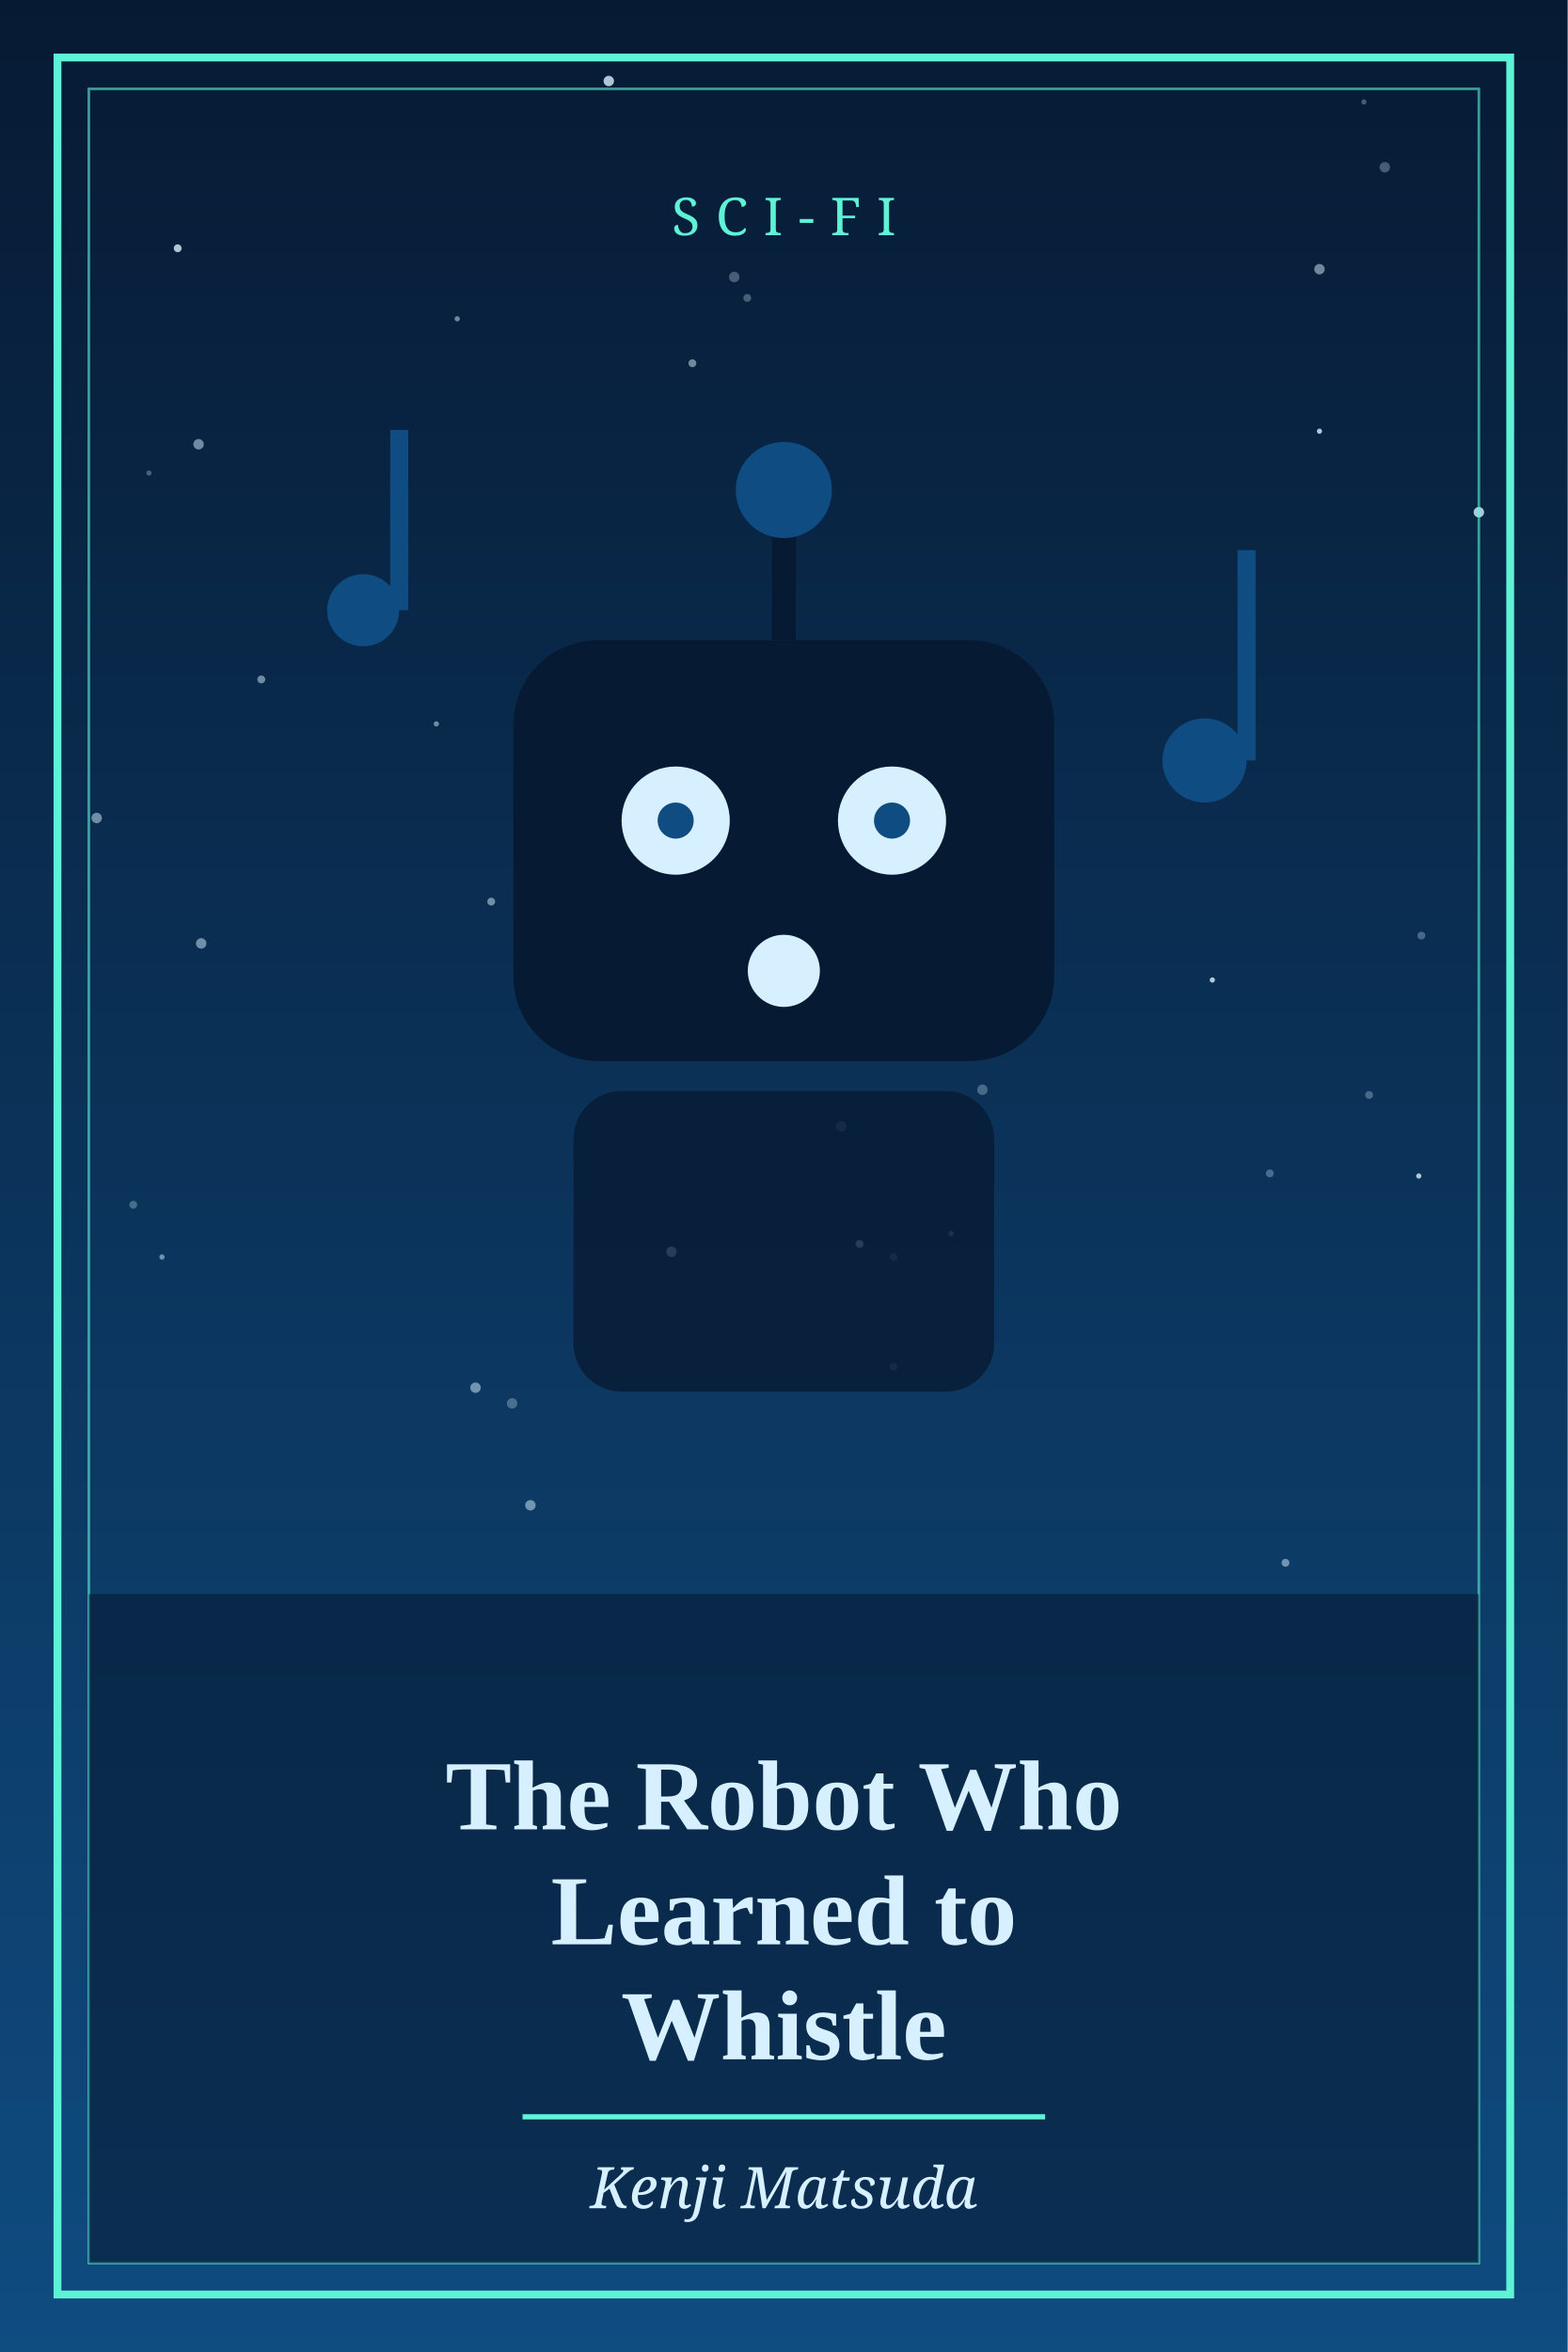
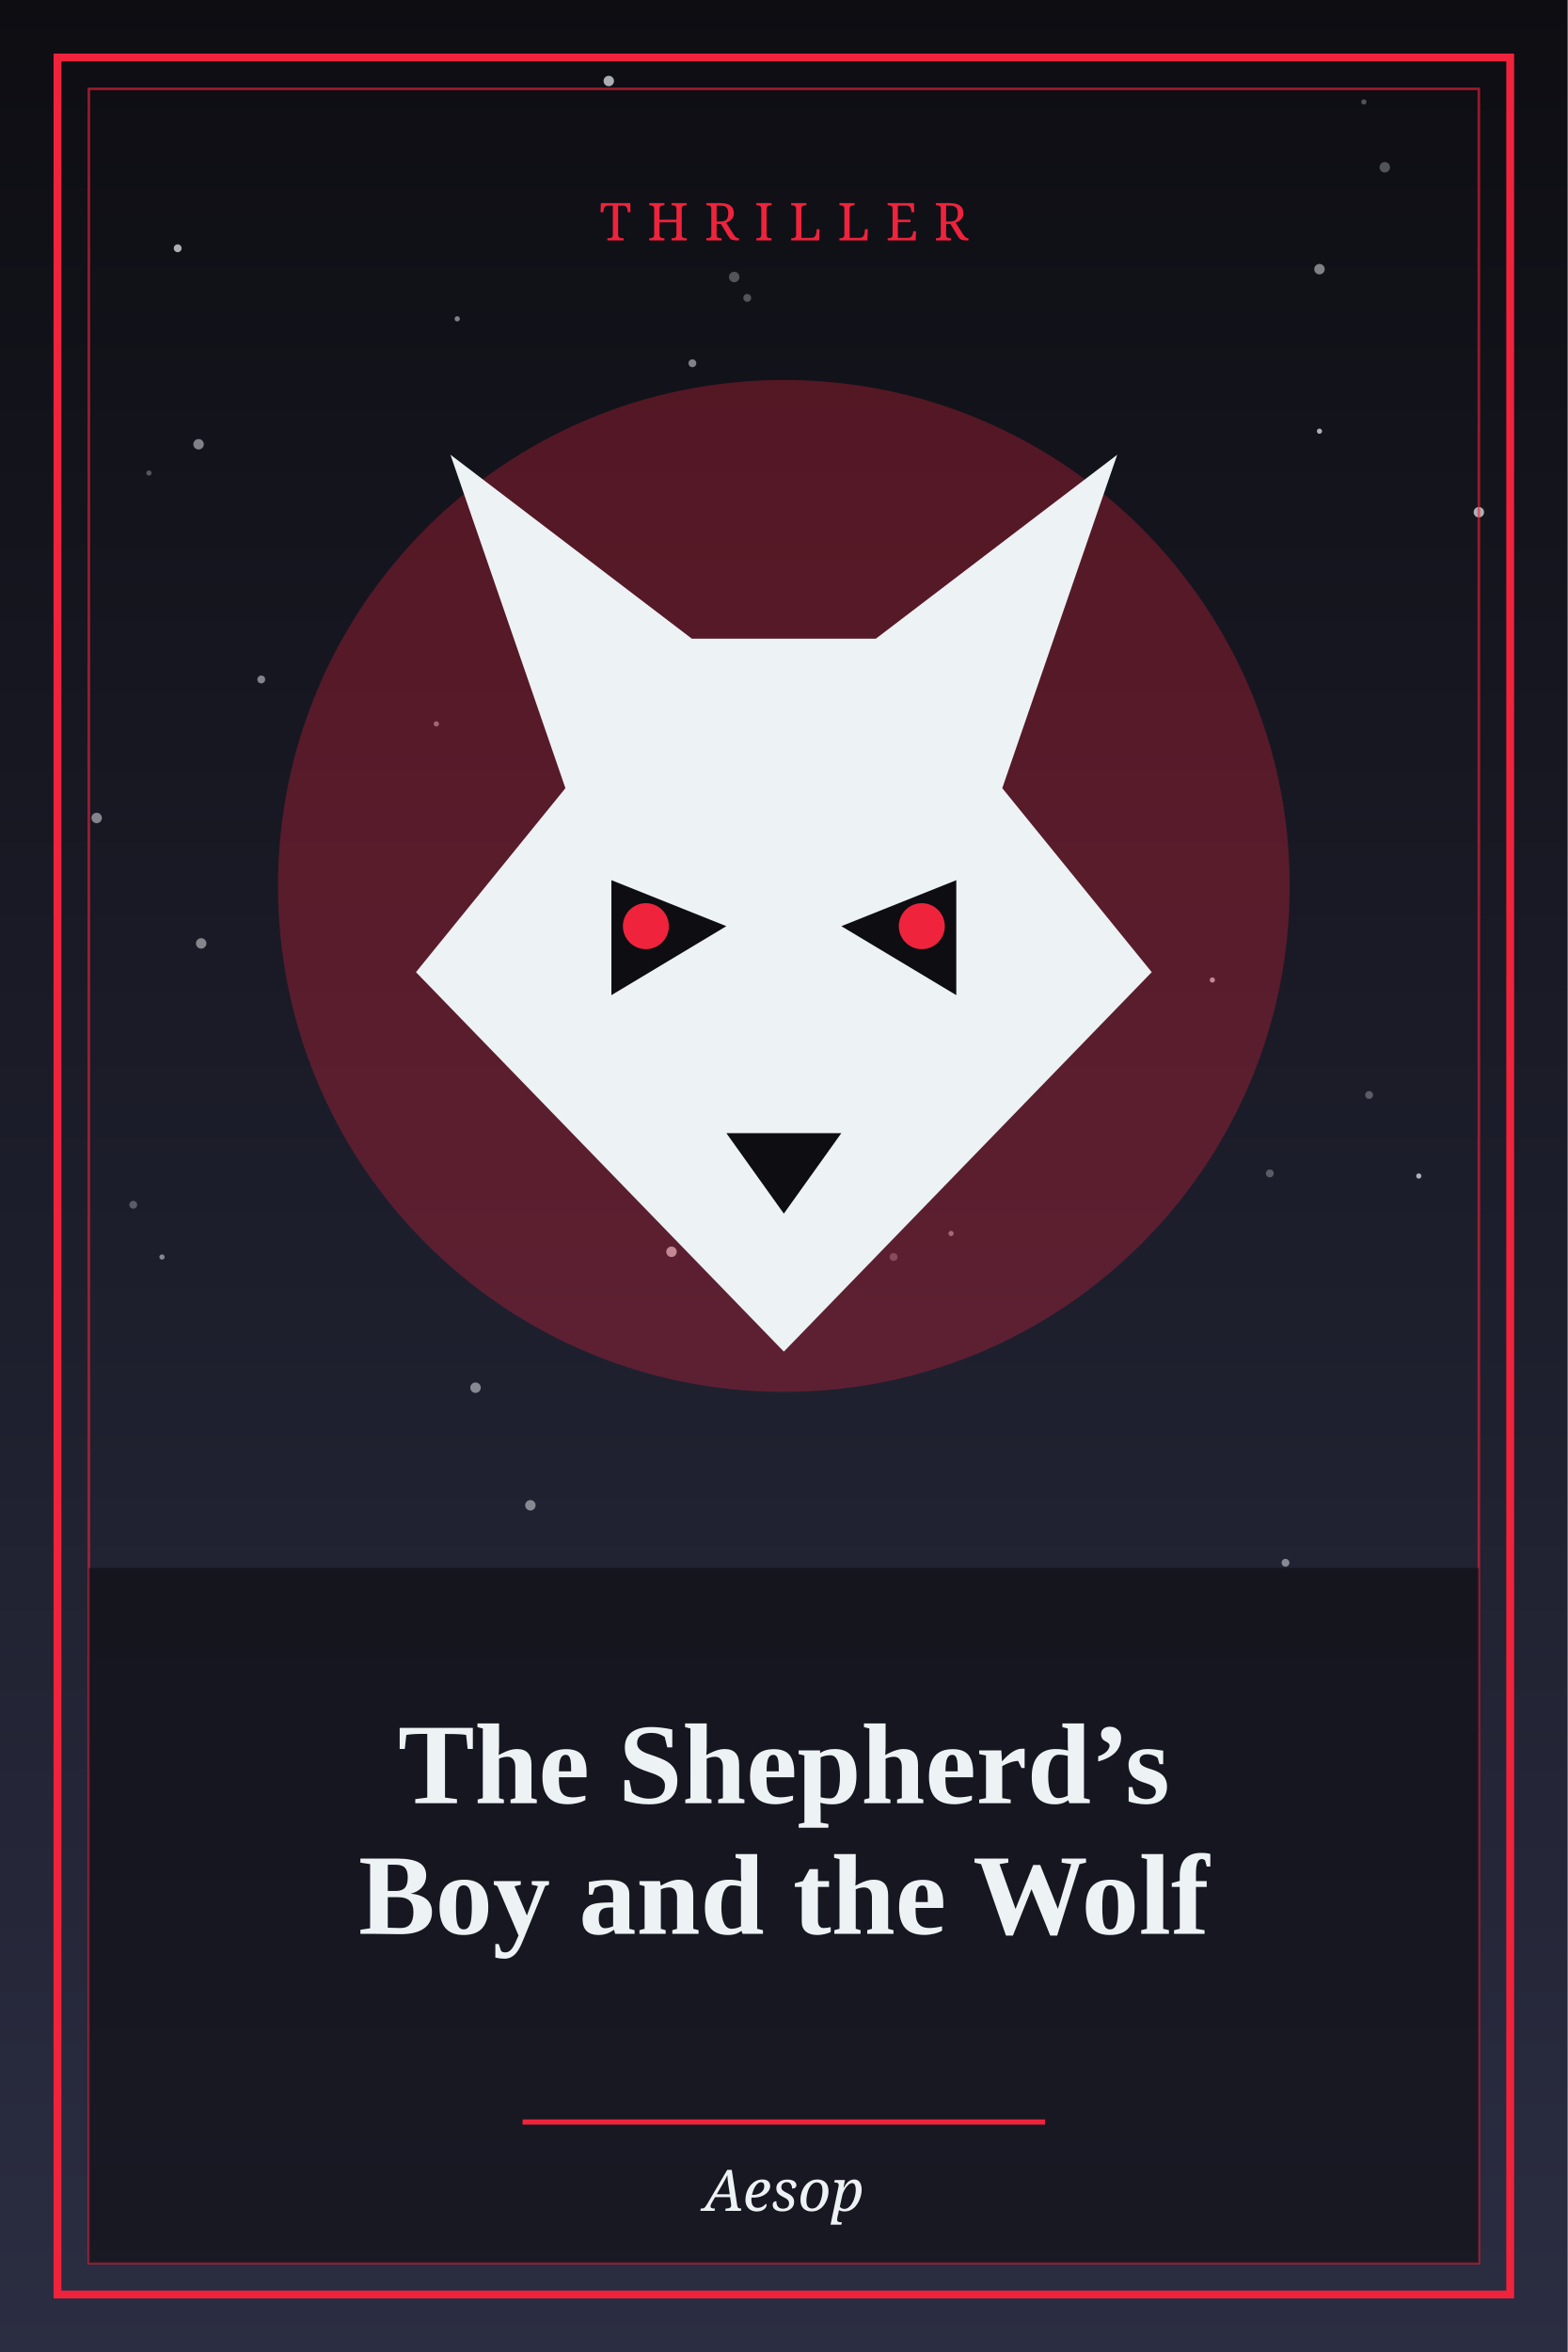
<svg xmlns="http://www.w3.org/2000/svg" viewBox="0 0 600 900" width="600" height="900">
  <defs>
    <linearGradient id="g" x1="0" y1="0" x2="0" y2="1">
-       <stop offset="0" stop-color="#071a33" />
-       <stop offset="1" stop-color="#0f4c81" />
+       <stop offset="0" stop-color="#0d0d12" />
+       <stop offset="1" stop-color="#2b2d42" />
    </linearGradient>
    <radialGradient id="v" cx=".5" cy=".5" r=".75">
      <stop offset=".6" stop-color="#000" stop-opacity="0" />
-       <stop offset="1" stop-color="#000" stop-opacity=".45" />
+       <stop offset="1" stop-color="#000" stop-opacity=".4" />
    </radialGradient>
  </defs>
  <rect width="600" height="900" fill="url(#g)" />
-   <circle cx="233" cy="31" r="2" fill="#d7f0ff" opacity="0.8" />
-   <circle cx="57" cy="181" r="1" fill="#d7f0ff" opacity="0.3" />
-   <circle cx="76" cy="170" r="2" fill="#d7f0ff" opacity="0.5" />
-   <circle cx="265" cy="139" r="1.5" fill="#d7f0ff" opacity="0.5" />
-   <circle cx="384" cy="307" r="1.5" fill="#d7f0ff" opacity="0.5" />
-   <circle cx="372" cy="254" r="1" fill="#d7f0ff" opacity="0.5" />
-   <circle cx="340" cy="248" r="1.5" fill="#d7f0ff" opacity="0.8" />
-   <circle cx="543" cy="450" r="1" fill="#d7f0ff" opacity="0.8" />
-   <circle cx="486" cy="449" r="1.5" fill="#d7f0ff" opacity="0.3" />
-   <circle cx="492" cy="598" r="1.5" fill="#d7f0ff" opacity="0.5" />
-   <circle cx="342" cy="481" r="1.5" fill="#d7f0ff" opacity="0.3" />
-   <circle cx="522" cy="39" r="1" fill="#d7f0ff" opacity="0.3" />
-   <circle cx="566" cy="196" r="2" fill="#d7f0ff" opacity="0.8" />
-   <circle cx="37" cy="313" r="2" fill="#d7f0ff" opacity="0.5" />
-   <circle cx="175" cy="122" r="1" fill="#d7f0ff" opacity="0.5" />
-   <circle cx="68" cy="95" r="1.5" fill="#d7f0ff" opacity="0.8" />
-   <circle cx="322" cy="431" r="2" fill="#d7f0ff" opacity="0.3" />
-   <circle cx="203" cy="576" r="2" fill="#d7f0ff" opacity="0.5" />
-   <circle cx="100" cy="260" r="1.5" fill="#d7f0ff" opacity="0.5" />
-   <circle cx="188" cy="345" r="1.5" fill="#d7f0ff" opacity="0.5" />
-   <circle cx="364" cy="472" r="1" fill="#d7f0ff" opacity="0.5" />
-   <circle cx="505" cy="165" r="1" fill="#d7f0ff" opacity="0.8" />
-   <circle cx="524" cy="419" r="1.5" fill="#d7f0ff" opacity="0.3" />
-   <circle cx="286" cy="114" r="1.5" fill="#d7f0ff" opacity="0.3" />
-   <circle cx="62" cy="481" r="1" fill="#d7f0ff" opacity="0.5" />
-   <circle cx="182" cy="531" r="2" fill="#d7f0ff" opacity="0.5" />
-   <circle cx="530" cy="64" r="2" fill="#d7f0ff" opacity="0.3" />
-   <circle cx="505" cy="103" r="2" fill="#d7f0ff" opacity="0.5" />
-   <circle cx="257" cy="479" r="2" fill="#d7f0ff" opacity="0.8" />
-   <circle cx="281" cy="106" r="2" fill="#d7f0ff" opacity="0.3" />
-   <circle cx="77" cy="361" r="2" fill="#d7f0ff" opacity="0.5" />
-   <circle cx="464" cy="375" r="1" fill="#d7f0ff" opacity="0.8" />
-   <circle cx="329" cy="476" r="1.5" fill="#d7f0ff" opacity="0.8" />
-   <circle cx="51" cy="461" r="1.5" fill="#d7f0ff" opacity="0.3" />
-   <circle cx="376" cy="417" r="2" fill="#d7f0ff" opacity="0.3" />
-   <circle cx="167" cy="277" r="1" fill="#d7f0ff" opacity="0.5" />
-   <circle cx="544" cy="358" r="1.5" fill="#d7f0ff" opacity="0.3" />
-   <circle cx="342" cy="523" r="1.5" fill="#d7f0ff" opacity="0.3" />
-   <circle cx="383" cy="250" r="1.5" fill="#d7f0ff" opacity="0.3" />
-   <circle cx="196" cy="537" r="2" fill="#d7f0ff" opacity="0.3" />
-   <rect x="22" y="22" width="556" height="856" fill="none" stroke="#5ef2d6" stroke-width="3" />
-   <rect x="34" y="34" width="532" height="832" fill="none" stroke="#5ef2d6" stroke-width="1" opacity=".6" />
-   <text x="300" y="90" text-anchor="middle" font-family="Georgia,serif" font-size="20" letter-spacing="6" fill="#5ef2d6">SCI-FI</text>
-   <g transform="translate(300,360) scale(2.3)">
-     <line x1="0" y1="-70" x2="0" y2="-50" stroke="#071a33" stroke-width="4" />
-     <circle cy="-75" r="8" fill="#0f4c81" />
-     <rect x="-45" y="-50" width="90" height="70" rx="14" fill="#071a33" />
-     <circle cx="-18" cy="-20" r="9" fill="#d7f0ff" />
-     <circle cx="18" cy="-20" r="9" fill="#d7f0ff" />
-     <circle cx="-18" cy="-20" r="3" fill="#0f4c81" />
-     <circle cx="18" cy="-20" r="3" fill="#0f4c81" />
-     <circle cy="5" r="6" fill="#d7f0ff" />
-     <rect x="-35" y="25" width="70" height="50" rx="8" fill="#071a33" opacity=".8" />
-     <circle cx="70" cy="-30" r="7" fill="#0f4c81" />
-     <line x1="77" y1="-30" x2="77" y2="-65" stroke="#0f4c81" stroke-width="3" />
-     <circle cx="-70" cy="-55" r="6" fill="#0f4c81" />
-     <line x1="-64" y1="-55" x2="-64" y2="-85" stroke="#0f4c81" stroke-width="3" />
+   <circle cx="233" cy="31" r="2" fill="#edf2f4" opacity="0.7" />
+   <circle cx="57" cy="181" r="1" fill="#edf2f4" opacity="0.3" />
+   <circle cx="76" cy="170" r="2" fill="#edf2f4" opacity="0.5" />
+   <circle cx="265" cy="139" r="1.5" fill="#edf2f4" opacity="0.5" />
+   <circle cx="384" cy="307" r="1.5" fill="#edf2f4" opacity="0.5" />
+   <circle cx="372" cy="254" r="1" fill="#edf2f4" opacity="0.5" />
+   <circle cx="340" cy="248" r="1.5" fill="#edf2f4" opacity="0.7" />
+   <circle cx="543" cy="450" r="1" fill="#edf2f4" opacity="0.7" />
+   <circle cx="486" cy="449" r="1.5" fill="#edf2f4" opacity="0.3" />
+   <circle cx="492" cy="598" r="1.5" fill="#edf2f4" opacity="0.5" />
+   <circle cx="342" cy="481" r="1.5" fill="#edf2f4" opacity="0.3" />
+   <circle cx="522" cy="39" r="1" fill="#edf2f4" opacity="0.3" />
+   <circle cx="566" cy="196" r="2" fill="#edf2f4" opacity="0.7" />
+   <circle cx="37" cy="313" r="2" fill="#edf2f4" opacity="0.5" />
+   <circle cx="175" cy="122" r="1" fill="#edf2f4" opacity="0.5" />
+   <circle cx="68" cy="95" r="1.5" fill="#edf2f4" opacity="0.7" />
+   <circle cx="322" cy="431" r="2" fill="#edf2f4" opacity="0.3" />
+   <circle cx="203" cy="576" r="2" fill="#edf2f4" opacity="0.5" />
+   <circle cx="100" cy="260" r="1.5" fill="#edf2f4" opacity="0.5" />
+   <circle cx="188" cy="345" r="1.5" fill="#edf2f4" opacity="0.5" />
+   <circle cx="364" cy="472" r="1" fill="#edf2f4" opacity="0.5" />
+   <circle cx="505" cy="165" r="1" fill="#edf2f4" opacity="0.7" />
+   <circle cx="524" cy="419" r="1.5" fill="#edf2f4" opacity="0.3" />
+   <circle cx="286" cy="114" r="1.5" fill="#edf2f4" opacity="0.3" />
+   <circle cx="62" cy="481" r="1" fill="#edf2f4" opacity="0.5" />
+   <circle cx="182" cy="531" r="2" fill="#edf2f4" opacity="0.5" />
+   <circle cx="530" cy="64" r="2" fill="#edf2f4" opacity="0.3" />
+   <circle cx="505" cy="103" r="2" fill="#edf2f4" opacity="0.5" />
+   <circle cx="257" cy="479" r="2" fill="#edf2f4" opacity="0.7" />
+   <circle cx="281" cy="106" r="2" fill="#edf2f4" opacity="0.3" />
+   <circle cx="77" cy="361" r="2" fill="#edf2f4" opacity="0.5" />
+   <circle cx="464" cy="375" r="1" fill="#edf2f4" opacity="0.7" />
+   <circle cx="329" cy="476" r="1.5" fill="#edf2f4" opacity="0.7" />
+   <circle cx="51" cy="461" r="1.5" fill="#edf2f4" opacity="0.3" />
+   <circle cx="376" cy="417" r="2" fill="#edf2f4" opacity="0.3" />
+   <circle cx="167" cy="277" r="1" fill="#edf2f4" opacity="0.5" />
+   <rect x="22" y="22" width="556" height="856" fill="none" stroke="#ef233c" stroke-width="3" />
+   <rect x="34" y="34" width="532" height="832" fill="none" stroke="#ef233c" stroke-width="1" opacity=".6" />
+   <text x="300" y="92" text-anchor="middle" font-family="Georgia,serif" font-size="20" letter-spacing="6" fill="#ef233c">THRILLER</text>
+   <g transform="translate(300,350) scale(2.2)">
+     <circle cy="-5" r="88" fill="#ef233c" opacity=".3" />
+     <polygon points="-58,-80 -38,-22 -64,10 0,76 64,10 38,-22 58,-80 16,-48 -16,-48" fill="#edf2f4" />
+     <polygon points="-30,-6 -10,2 -30,14" fill="#0d0d12" />
+     <polygon points="30,-6 10,2 30,14" fill="#0d0d12" />
+     <polygon points="-10,38 10,38 0,52" fill="#0d0d12" />
+     <circle cx="-24" cy="2" r="4" fill="#ef233c" />
+     <circle cx="24" cy="2" r="4" fill="#ef233c" />
  </g>
-   <rect x="34" y="610" width="532" height="256" fill="#071a33" opacity=".6" />
-   <text x="300" y="700" text-anchor="middle" font-family="Georgia,'Times New Roman',serif" font-size="38" font-weight="700" fill="#d7f0ff">The Robot Who</text>
-   <text x="300" y="744" text-anchor="middle" font-family="Georgia,'Times New Roman',serif" font-size="38" font-weight="700" fill="#d7f0ff">Learned to</text>
-   <text x="300" y="788" text-anchor="middle" font-family="Georgia,'Times New Roman',serif" font-size="38" font-weight="700" fill="#d7f0ff">Whistle</text>
-   <line x1="200" y1="810" x2="400" y2="810" stroke="#5ef2d6" stroke-width="2" />
-   <text x="300" y="845" text-anchor="middle" font-family="Georgia,serif" font-size="22" font-style="italic" fill="#d7f0ff">Kenji Matsuda</text>
+   <rect x="34" y="600" width="532" height="266" fill="#0d0d12" opacity=".62" />
+   <text x="300" y="690" text-anchor="middle" font-family="Georgia,'Times New Roman',serif" font-size="44" font-weight="700" fill="#edf2f4">The Shepherd’s</text>
+   <text x="300" y="740" text-anchor="middle" font-family="Georgia,'Times New Roman',serif" font-size="44" font-weight="700" fill="#edf2f4">Boy and the Wolf</text>
+   <line x1="200" y1="812" x2="400" y2="812" stroke="#ef233c" stroke-width="2" />
+   <text x="300" y="846" text-anchor="middle" font-family="Georgia,serif" font-size="22" font-style="italic" fill="#edf2f4">Aesop</text>
</svg>
